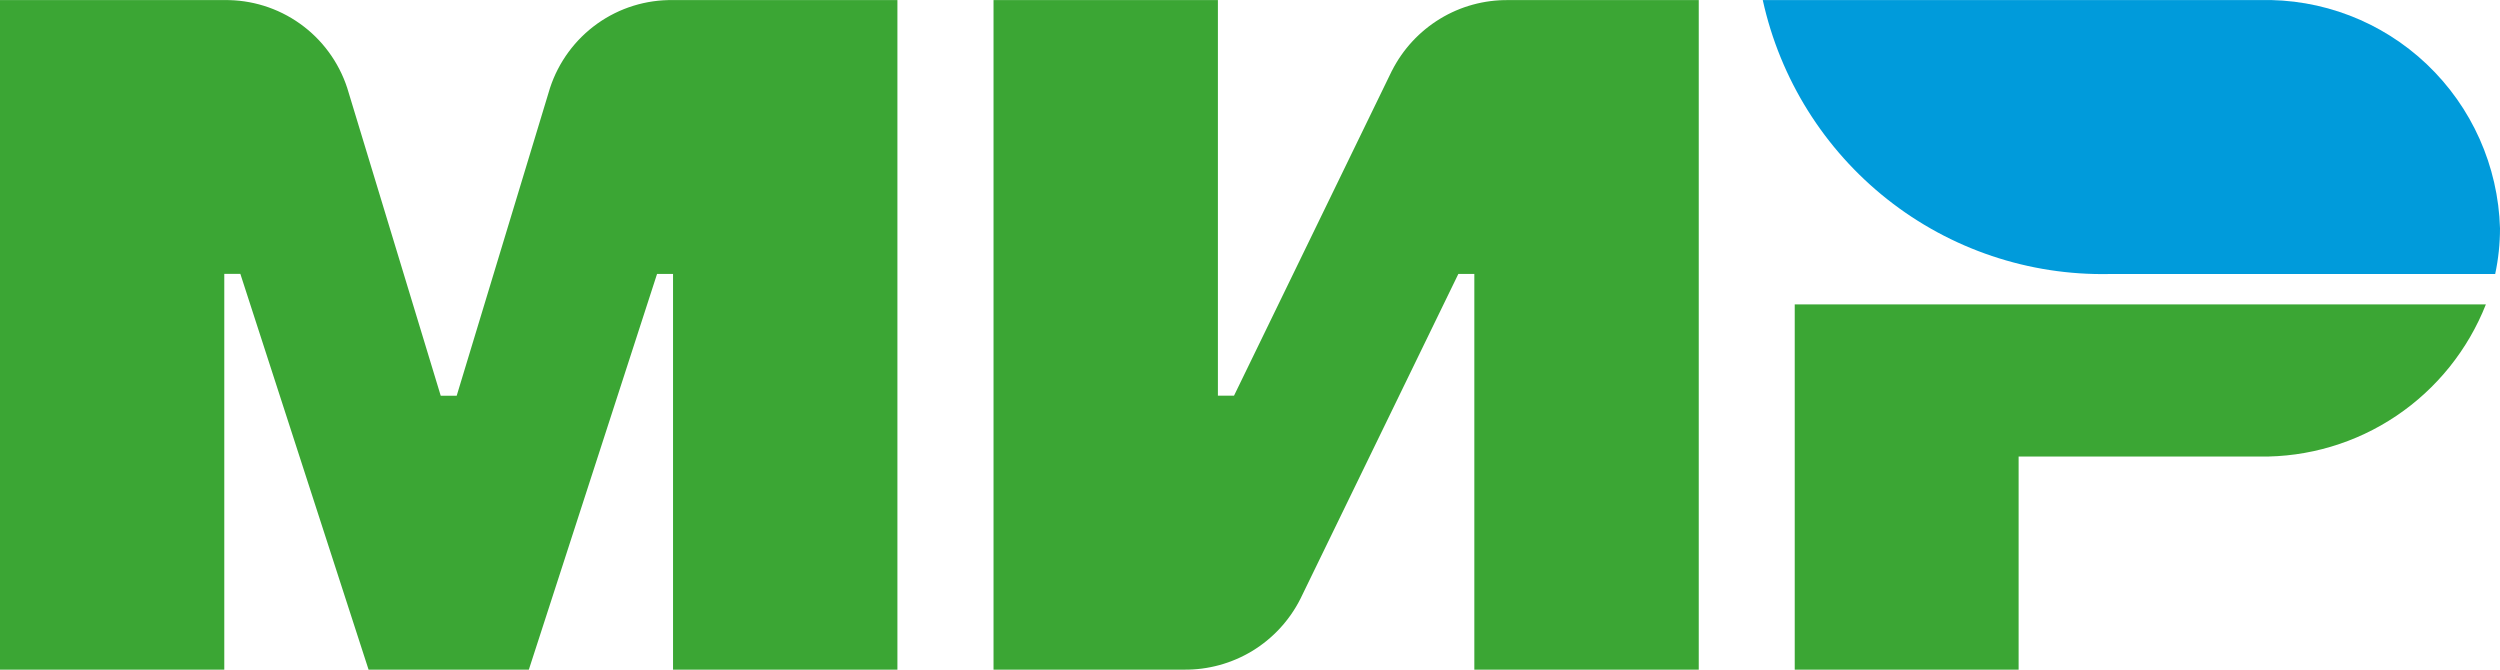
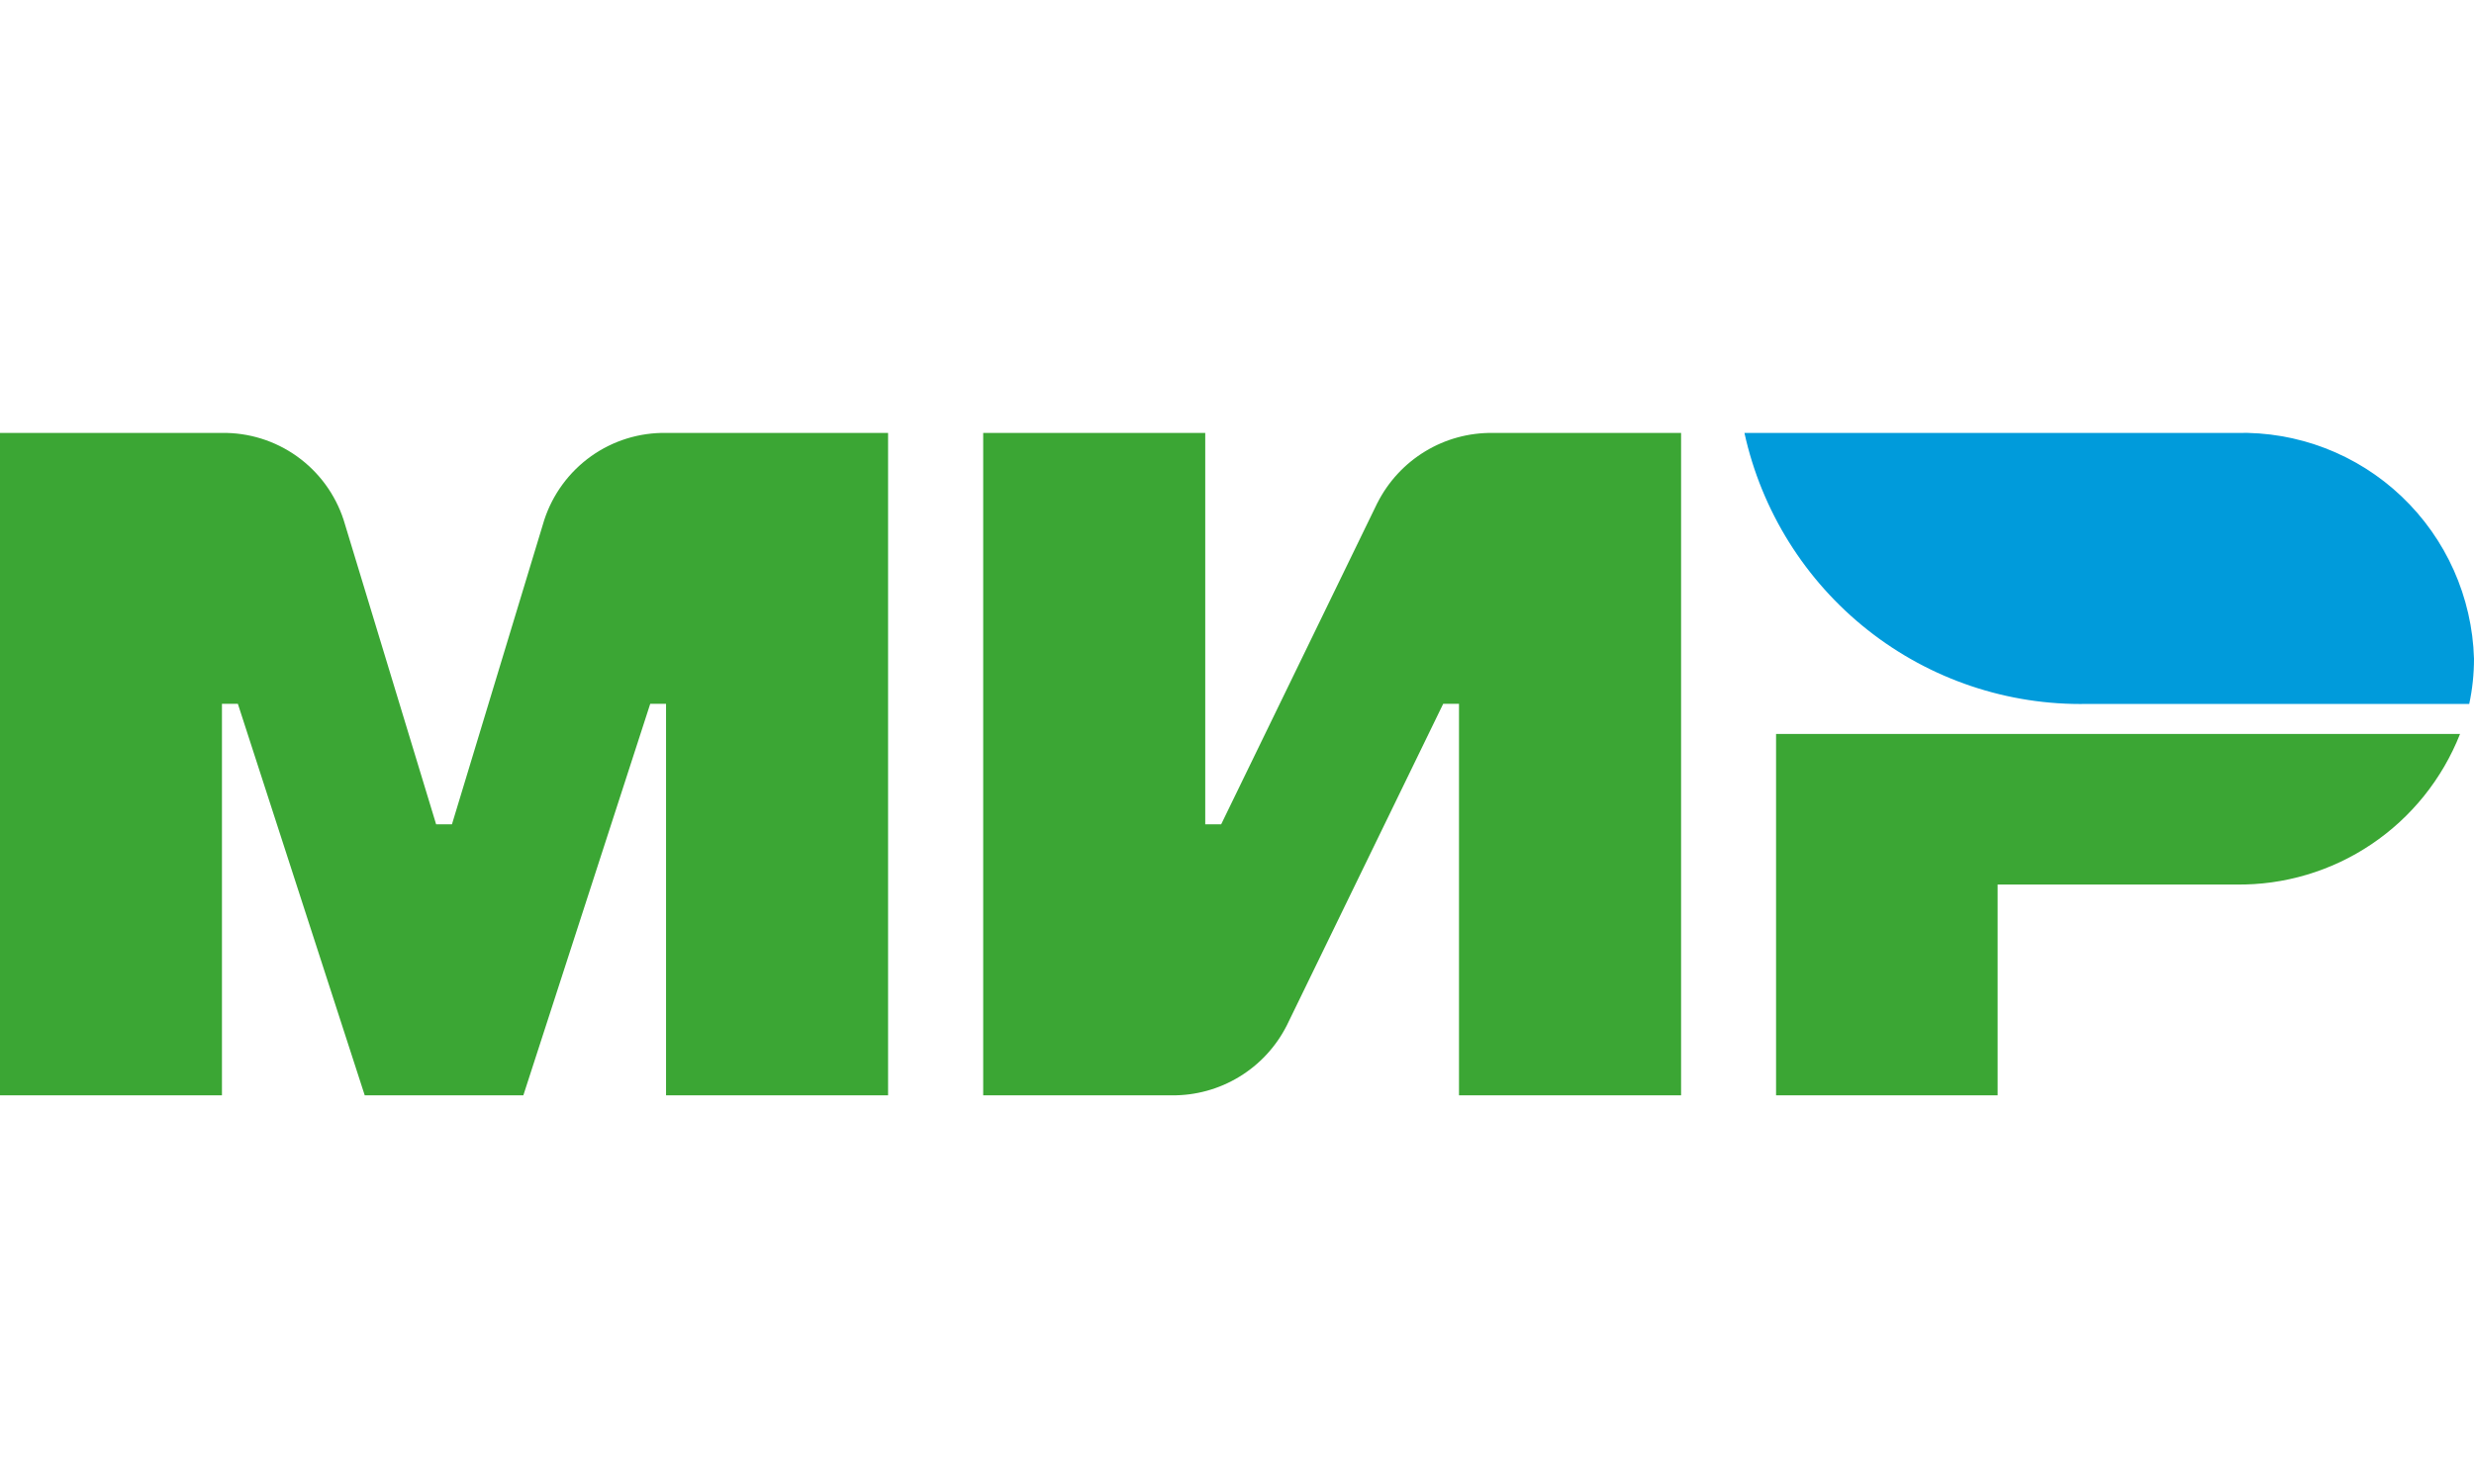
- <svg xmlns="http://www.w3.org/2000/svg" width="56" height="15" viewBox="0 0 56 15" fill="none">
-   <path fill-rule="evenodd" clip-rule="evenodd" d="M31.179 1.584L27.642 8.863H27.281V0.002H22.255V15H26.522C27.06 15.006 27.59 14.861 28.05 14.582C28.511 14.302 28.884 13.898 29.128 13.416L32.667 6.136H33.025V15H38.052V0.002H33.787C33.248 -0.004 32.718 0.14 32.258 0.42C31.797 0.7 31.423 1.104 31.179 1.586V1.584ZM12.32 1.971L10.23 8.864H9.872L7.778 1.971C7.588 1.39 7.217 0.885 6.72 0.531C6.224 0.177 5.627 -0.008 5.019 0.002H0V15H5.024V6.135H5.384L8.256 15H11.846L14.718 6.136H15.076V15H20.102V0.002H15.083C14.473 -0.009 13.876 0.176 13.379 0.53C12.882 0.885 12.511 1.389 12.32 1.971ZM40.202 6.817V15H45.217V10.227H50.612C51.702 10.243 52.771 9.925 53.677 9.316C54.583 8.707 55.282 7.836 55.684 6.818H40.205L40.202 6.817Z" fill="#3BA634" />
-   <path fill-rule="evenodd" clip-rule="evenodd" d="M50.615 0.002H39.486C39.874 1.768 40.86 3.345 42.276 4.464C43.691 5.583 45.449 6.174 47.25 6.138H55.892C55.964 5.801 56 5.458 56 5.113C55.959 3.719 55.37 2.398 54.36 1.439C53.351 0.481 52.004 -0.036 50.615 0.002Z" fill="#009BDB" />
+ <svg xmlns="http://www.w3.org/2000/svg" width="40" height="24" viewBox="0 0 56 30" fill="none">
+   <path fill-rule="evenodd" clip-rule="evenodd" d="M31.179 9.584L27.642 16.863H27.281V8.002H22.255V23H26.522C27.06 23.006 27.59 22.861 28.05 22.581C28.511 22.302 28.884 21.898 29.128 21.416L32.667 14.136H33.025V23H38.052V8.002H33.787C33.248 7.996 32.718 8.14 32.258 8.42C31.797 8.7 31.423 9.104 31.179 9.586V9.584ZM12.32 9.971L10.23 16.864H9.872L7.778 9.971C7.588 9.39 7.217 8.885 6.72 8.531C6.224 8.177 5.627 7.992 5.019 8.002H0V23H5.024V14.135H5.384L8.256 23H11.846L14.718 14.136H15.076V23H20.102V8.002H15.083C14.473 7.991 13.876 8.176 13.379 8.53C12.882 8.885 12.511 9.389 12.32 9.971ZM40.202 14.817V23H45.217V18.227H50.612C51.702 18.243 52.771 17.925 53.677 17.316C54.583 16.707 55.282 15.836 55.684 14.818H40.205L40.202 14.817Z" fill="#3BA634" />
+   <path fill-rule="evenodd" clip-rule="evenodd" d="M50.615 8.002H39.486C39.874 9.768 40.86 11.345 42.276 12.464C43.691 13.583 45.449 14.174 47.25 14.138H55.892C55.964 13.801 56 13.458 56 13.113C55.959 11.719 55.37 10.398 54.36 9.439C53.351 8.481 52.004 7.964 50.615 8.002Z" fill="#009BDB" />
</svg>
